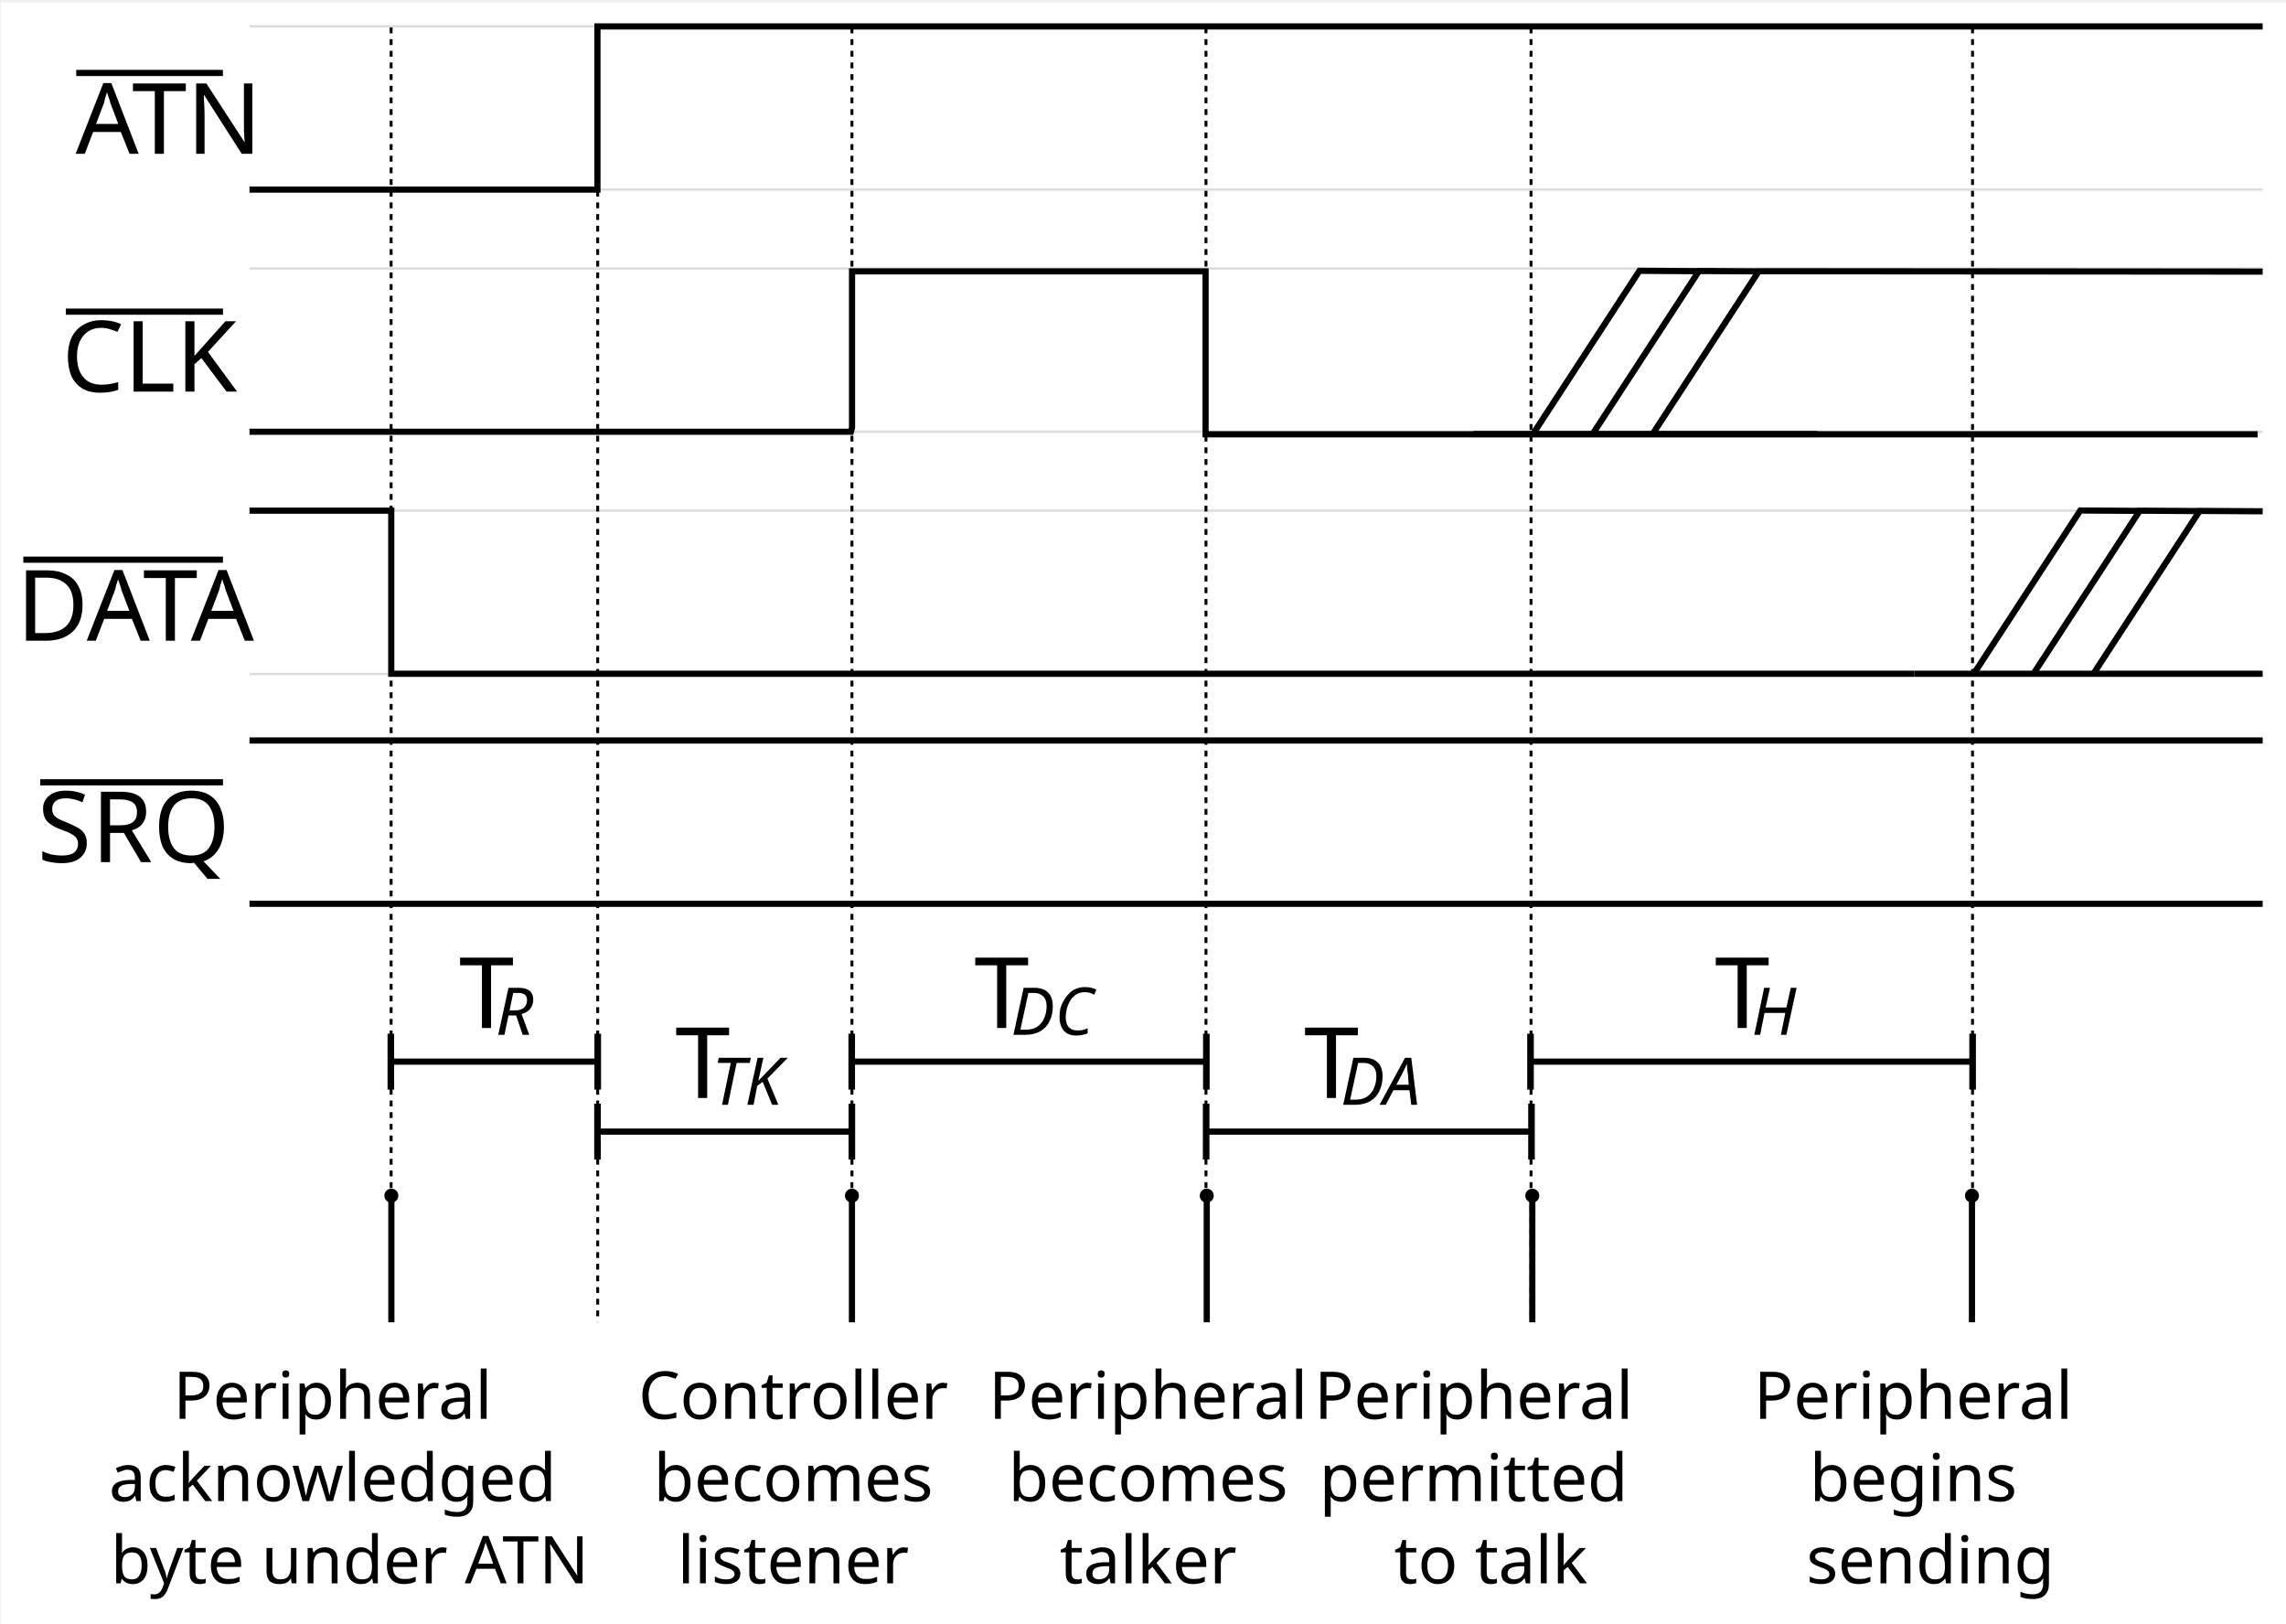
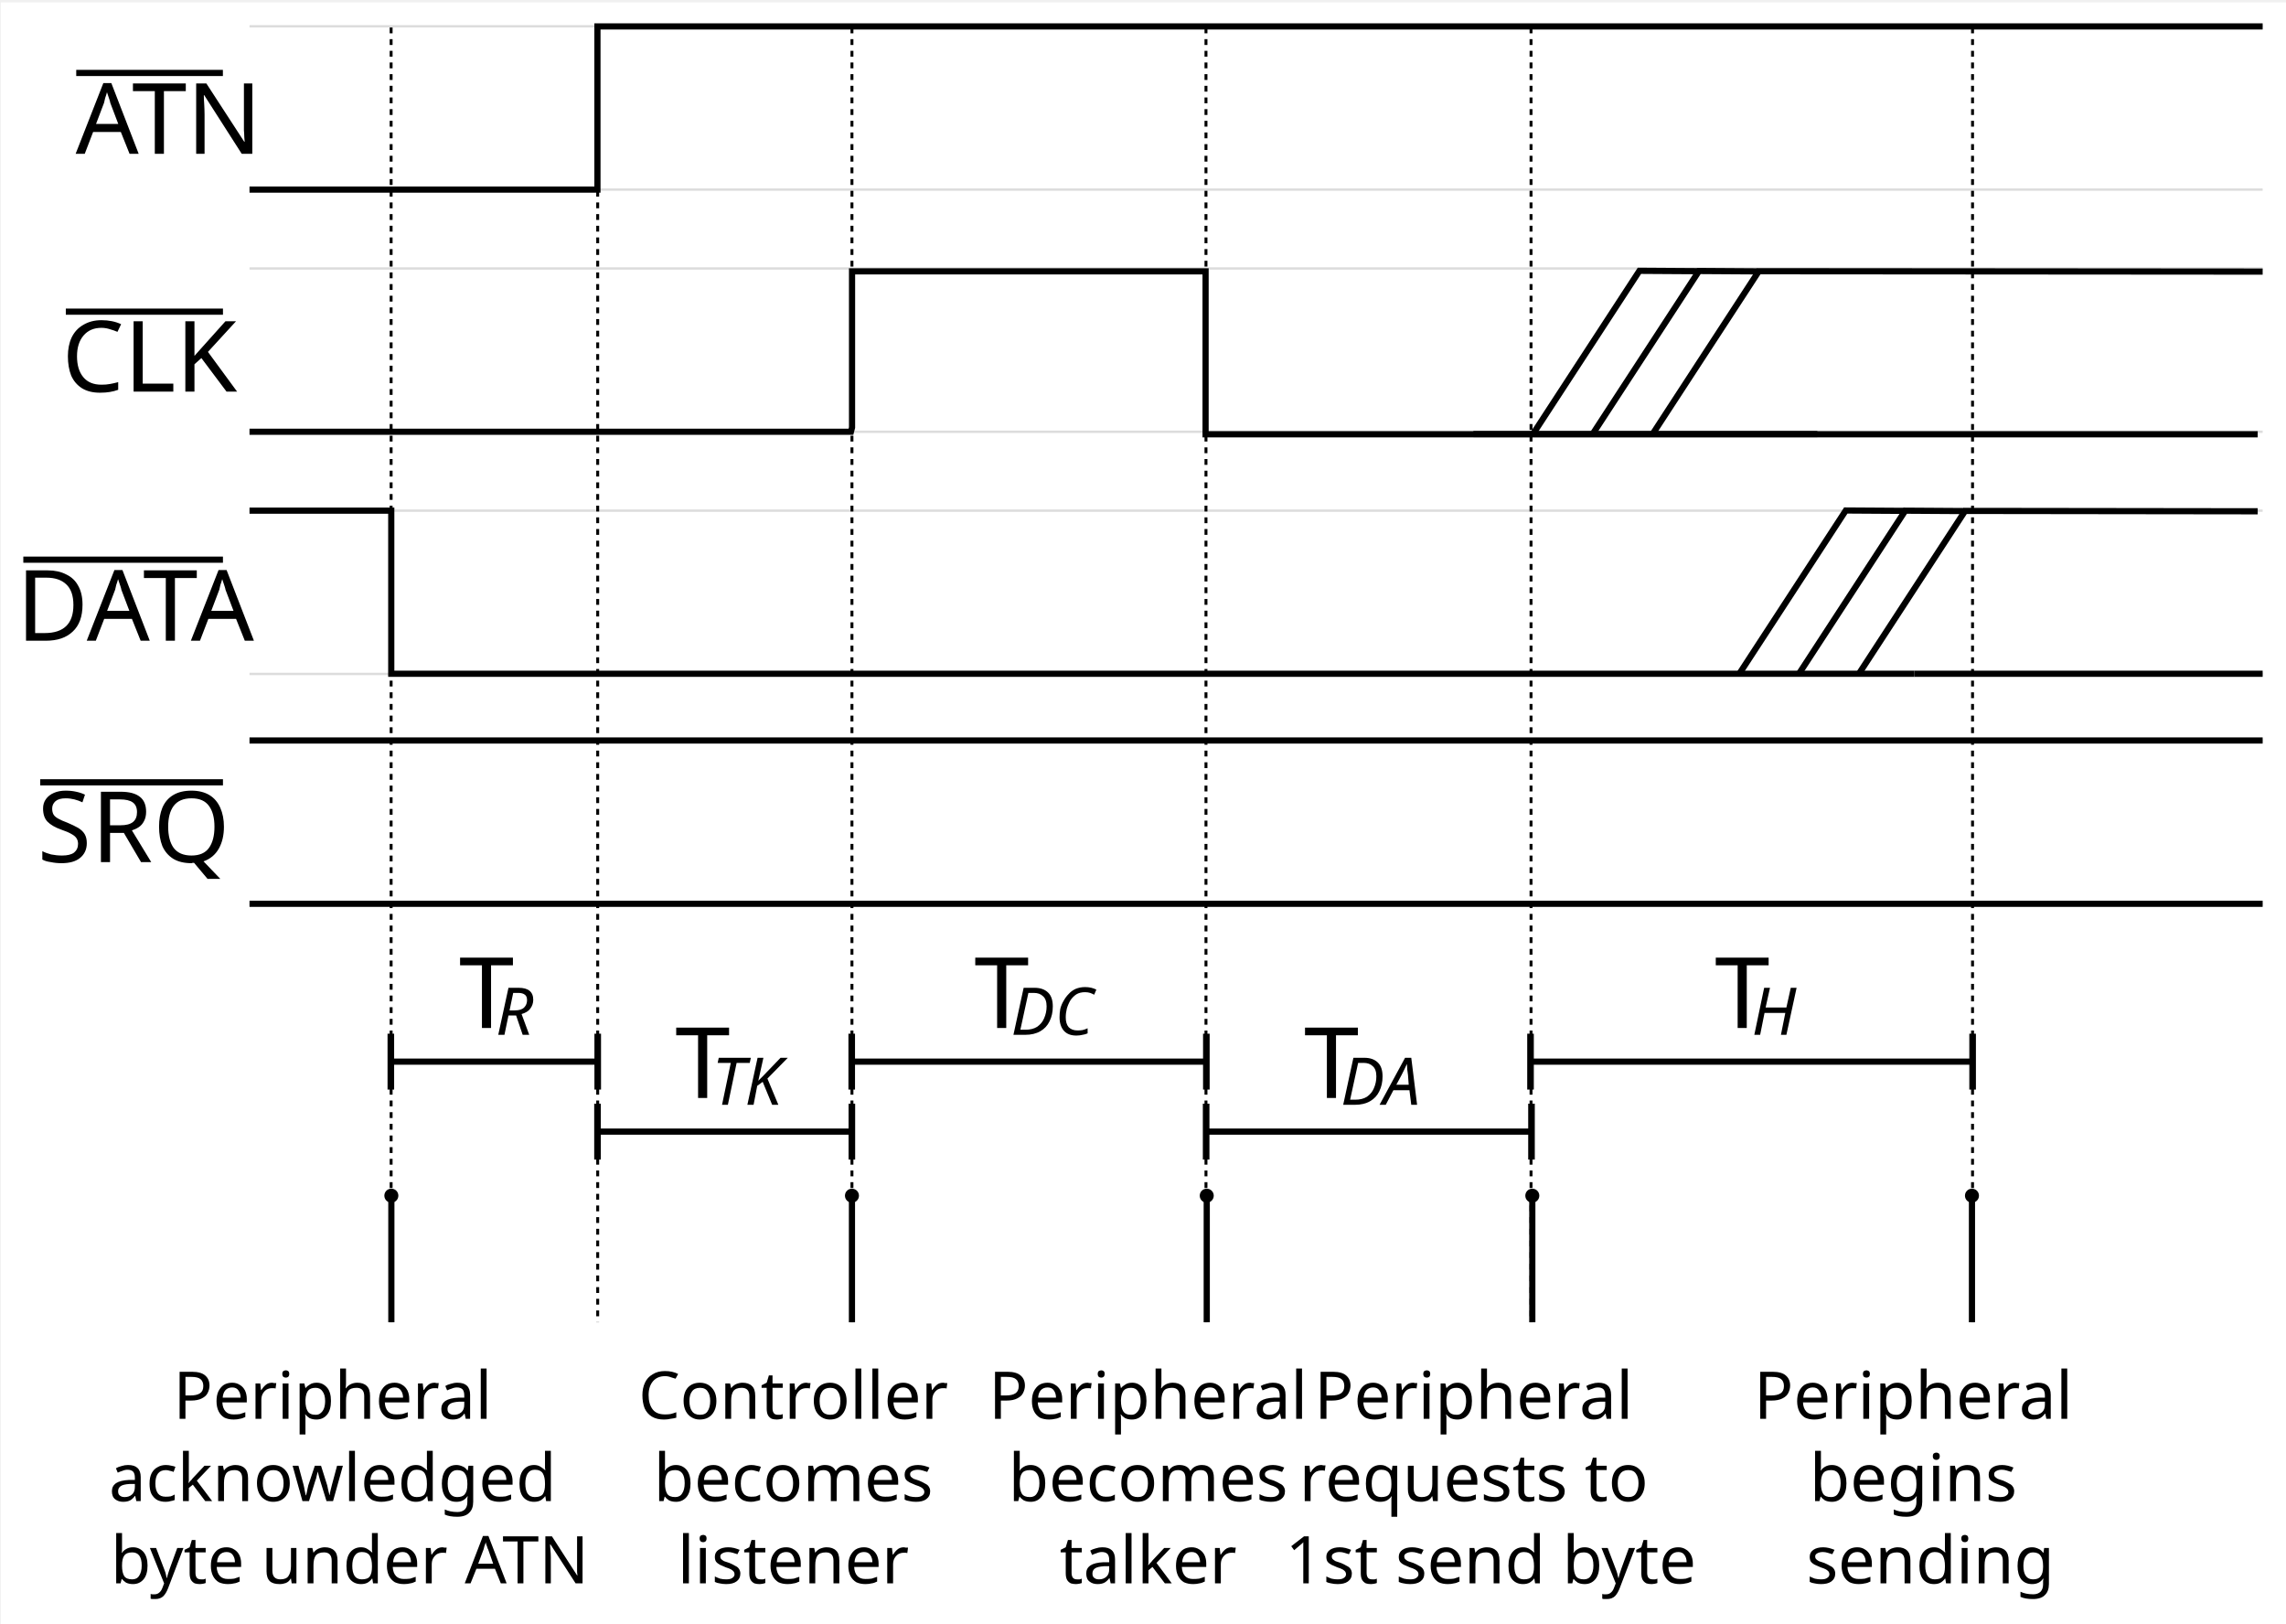
<svg xmlns="http://www.w3.org/2000/svg" width="98.001mm" height="69.585mm" viewBox="0 0 98.001 69.585" version="1.1" id="svg5">
  <defs id="defs2">
    <marker style="overflow:visible" id="DotS" refX="0" refY="0" orient="auto">
      <path transform="matrix(0.2,0,0,0.2,1.48,0.2)" style="fill:context-stroke;fill-rule:evenodd;stroke:context-stroke;stroke-width:1pt" d="m -2.5,-1 c 0,2.76 -2.24,5 -5,5 -2.76,0 -5,-2.24 -5,-5 0,-2.76 2.24,-5 5,-5 2.76,0 5,2.24 5,5 z" id="path1291" />
    </marker>
    <marker style="overflow:visible" id="Arrow2Send" refX="0" refY="0" orient="auto">
      <path transform="matrix(-0.3,0,0,-0.3,0.69,0)" d="M 8.719,4.034 -2.207,0.016 8.719,-4.002 c -1.745,2.372 -1.735,5.617 -6e-7,8.035 z" style="fill:context-stroke;fill-rule:evenodd;stroke:context-stroke;stroke-width:0.625;stroke-linejoin:round" id="path1257" />
    </marker>
    <marker style="overflow:visible" id="Arrow1Send" refX="0" refY="0" orient="auto">
      <path transform="matrix(-0.2,0,0,-0.2,-1.2,0)" style="fill:context-stroke;fill-rule:evenodd;stroke:context-stroke;stroke-width:1pt" d="M 0,0 5,-5 -12.5,0 5,5 Z" id="path1239" />
    </marker>
    <marker style="overflow:visible" id="Arrow1Sstart" refX="0" refY="0" orient="auto">
      <path transform="matrix(0.2,0,0,0.2,1.2,0)" style="fill:context-stroke;fill-rule:evenodd;stroke:context-stroke;stroke-width:1pt" d="M 0,0 5,-5 -12.5,0 5,5 Z" id="path1236" />
    </marker>
    <marker style="overflow:visible" id="marker1504" refX="0" refY="0" orient="auto">
      <path transform="matrix(0.8,0,0,0.8,10,0)" style="fill:context-stroke;fill-rule:evenodd;stroke:context-stroke;stroke-width:1pt" d="M 0,0 5,-5 -12.5,0 5,5 Z" id="path1502" />
    </marker>
    <marker style="overflow:visible" id="marker1494" refX="0" refY="0" orient="auto">
      <path transform="matrix(0.8,0,0,0.8,10,0)" style="fill:context-stroke;fill-rule:evenodd;stroke:context-stroke;stroke-width:1pt" d="M 0,0 5,-5 -12.5,0 5,5 Z" id="path1492" />
    </marker>
    <marker style="overflow:visible" id="Arrow1Lstart" refX="0" refY="0" orient="auto">
      <path transform="matrix(0.8,0,0,0.8,10,0)" style="fill:context-stroke;fill-rule:evenodd;stroke:context-stroke;stroke-width:1pt" d="M 0,0 5,-5 -12.5,0 5,5 Z" id="path1224" />
    </marker>
    <marker style="overflow:visible" id="StopL" refX="0" refY="0" orient="auto">
      <path transform="scale(0.8)" style="fill:none;fill-opacity:0.75;fill-rule:evenodd;stroke:context-stroke;stroke-width:1pt" d="M 0,5.65 V -5.65" id="path41493" />
    </marker>
    <marker style="overflow:visible" id="StopL-3" refX="0" refY="0" orient="auto">
      <path transform="scale(0.8)" style="fill:none;fill-opacity:0.75;fill-rule:evenodd;stroke:context-stroke;stroke-width:1pt" d="M 0,5.65 V -5.65" id="path41493-6" />
    </marker>
    <marker style="overflow:visible" id="marker3701" refX="0" refY="0" orient="auto">
      <path transform="scale(0.8)" style="fill:none;fill-opacity:0.75;fill-rule:evenodd;stroke:context-stroke;stroke-width:1pt" d="M 0,5.65 V -5.65" id="path3699" />
    </marker>
    <marker style="overflow:visible" id="StopL-9" refX="0" refY="0" orient="auto">
      <path transform="scale(0.8)" style="fill:none;fill-opacity:0.75;fill-rule:evenodd;stroke:context-stroke;stroke-width:1pt" d="M 0,5.65 V -5.65" id="path41493-1" />
    </marker>
    <marker style="overflow:visible" id="marker3701-2" refX="0" refY="0" orient="auto">
      <path transform="scale(0.8)" style="fill:none;fill-opacity:0.75;fill-rule:evenodd;stroke:context-stroke;stroke-width:1pt" d="M 0,5.65 V -5.65" id="path3699-7" />
    </marker>
    <marker style="overflow:visible" id="StopL-9-5" refX="0" refY="0" orient="auto">
      <path transform="scale(0.8)" style="fill:none;fill-opacity:0.75;fill-rule:evenodd;stroke:context-stroke;stroke-width:1pt" d="M 0,5.65 V -5.65" id="path41493-1-9" />
    </marker>
    <marker style="overflow:visible" id="marker12341" refX="0" refY="0" orient="auto">
      <path transform="scale(0.8)" style="fill:none;fill-opacity:0.75;fill-rule:evenodd;stroke:context-stroke;stroke-width:1pt" d="M 0,5.65 V -5.65" id="path12339" />
    </marker>
    <marker style="overflow:visible" id="StopL-9-6" refX="0" refY="0" orient="auto">
      <path transform="scale(0.8)" style="fill:none;fill-opacity:0.75;fill-rule:evenodd;stroke:context-stroke;stroke-width:1pt" d="M 0,5.65 V -5.65" id="path41493-1-1" />
    </marker>
    <marker style="overflow:visible" id="marker12645" refX="0" refY="0" orient="auto">
      <path transform="scale(0.8)" style="fill:none;fill-opacity:0.75;fill-rule:evenodd;stroke:context-stroke;stroke-width:1pt" d="M 0,5.65 V -5.65" id="path12643" />
    </marker>
    <marker style="overflow:visible" id="DotS-5" refX="0" refY="0" orient="auto">
      <path transform="matrix(0.2,0,0,0.2,1.48,0.2)" style="fill:context-stroke;fill-rule:evenodd;stroke:context-stroke;stroke-width:1pt" d="m -2.5,-1 c 0,2.76 -2.24,5 -5,5 -2.76,0 -5,-2.24 -5,-5 0,-2.76 2.24,-5 5,-5 2.76,0 5,2.24 5,5 z" id="path1291-0" />
    </marker>
    <marker style="overflow:visible" id="DotS-5-2" refX="0" refY="0" orient="auto">
      <path transform="matrix(0.2,0,0,0.2,1.48,0.2)" style="fill:context-stroke;fill-rule:evenodd;stroke:context-stroke;stroke-width:1pt" d="m -2.5,-1 c 0,2.76 -2.24,5 -5,5 -2.76,0 -5,-2.24 -5,-5 0,-2.76 2.24,-5 5,-5 2.76,0 5,2.24 5,5 z" id="path1291-0-0" />
    </marker>
    <marker style="overflow:visible" id="DotS-5-2-3" refX="0" refY="0" orient="auto">
      <path transform="matrix(0.2,0,0,0.2,1.48,0.2)" style="fill:context-stroke;fill-rule:evenodd;stroke:context-stroke;stroke-width:1pt" d="m -2.5,-1 c 0,2.76 -2.24,5 -5,5 -2.76,0 -5,-2.24 -5,-5 0,-2.76 2.24,-5 5,-5 2.76,0 5,2.24 5,5 z" id="path1291-0-0-6" />
    </marker>
    <marker style="overflow:visible" id="DotS-2" refX="0" refY="0" orient="auto">
      <path transform="matrix(0.2,0,0,0.2,1.48,0.2)" style="fill:context-stroke;fill-rule:evenodd;stroke:context-stroke;stroke-width:1pt" d="m -2.5,-1 c 0,2.76 -2.24,5 -5,5 -2.76,0 -5,-2.24 -5,-5 0,-2.76 2.24,-5 5,-5 2.76,0 5,2.24 5,5 z" id="path1291-9" />
    </marker>
  </defs>
  <g id="layer1" transform="translate(-14.30372,-23.82138)">
    <rect style="fill:#ffffff;fill-rule:evenodd;stroke:none;stroke-width:1" id="rect8922" width="98.038" height="69.528" x="14.337" y="23.923" />
    <g id="g25560" transform="translate(-17.41896,-2.006118)">
      <text xml:space="preserve" style="font-style:normal;font-variant:normal;font-weight:normal;font-stretch:normal;font-size:4.233px;line-height:125%;font-family:'Glacial Indifference';-inkscape-font-specification:'Glacial Indifference';letter-spacing:0px;word-spacing:0px;fill:#000000;fill-opacity:1;stroke:none;stroke-width:0.265px;stroke-linecap:butt;stroke-linejoin:miter;stroke-opacity:1" x="34.965" y="32.421" id="text11025">
        <tspan id="tspan11023" style="font-style:normal;font-variant:normal;font-weight:normal;font-stretch:normal;font-family:'Glacial Indifference';-inkscape-font-specification:'Glacial Indifference';stroke-width:0.265px" x="34.965" y="32.421">ATN</tspan>
      </text>
      <path style="fill:none;fill-rule:evenodd;stroke:#000000;stroke-width:0.265px;stroke-linecap:butt;stroke-linejoin:miter;stroke-opacity:1" d="m 34.991,28.955 h 6.287" id="path12990" />
    </g>
    <g id="g25555" transform="translate(-8.486649,18.85924)">
      <text xml:space="preserve" style="font-style:normal;font-variant:normal;font-weight:normal;font-stretch:normal;font-size:4.233px;line-height:125%;font-family:'Liberation Sans';-inkscape-font-specification:'Liberation Sans';letter-spacing:0px;word-spacing:0px;fill:#000000;fill-opacity:1;stroke:none;stroke-width:0.265px;stroke-linecap:butt;stroke-linejoin:miter;stroke-opacity:1" x="23.499" y="32.427" id="text5389">
        <tspan id="tspan5387" style="font-style:normal;font-variant:normal;font-weight:normal;font-stretch:normal;font-family:'Glacial Indifference';-inkscape-font-specification:'Glacial Indifference';stroke-width:0.265px" x="23.499" y="32.427">DATA</tspan>
      </text>
      <path style="fill:none;fill-rule:evenodd;stroke:#000000;stroke-width:0.265px;stroke-linecap:butt;stroke-linejoin:miter;stroke-opacity:1" d="m 23.79,28.955 h 8.558" id="path12990-3" />
    </g>
    <g id="g25550" transform="translate(2.472338,8.226954)">
      <text xml:space="preserve" style="font-style:normal;font-variant:normal;font-weight:normal;font-stretch:normal;font-size:4.233px;line-height:125%;font-family:'Liberation Sans';-inkscape-font-specification:'Liberation Sans';letter-spacing:0px;word-spacing:0px;fill:#000000;fill-opacity:1;stroke:none;stroke-width:0.265px;stroke-linecap:butt;stroke-linejoin:miter;stroke-opacity:1" x="14.476" y="32.385" id="text935">
        <tspan id="tspan933" style="font-style:normal;font-variant:normal;font-weight:normal;font-stretch:normal;font-family:'Glacial Indifference';-inkscape-font-specification:'Glacial Indifference';stroke-width:0.265px" x="14.476" y="32.385">CLK</tspan>
      </text>
      <path style="fill:none;fill-rule:evenodd;stroke:#000000;stroke-width:0.265px;stroke-linecap:butt;stroke-linejoin:miter;stroke-opacity:1" d="m 14.653,28.955 h 6.737" id="path12990-6" />
    </g>
    <g id="g25545" transform="translate(12.01711,28.40362)">
      <text xml:space="preserve" style="font-style:normal;font-variant:normal;font-weight:normal;font-stretch:normal;font-size:4.233px;line-height:125%;font-family:'Glacial Indifference';-inkscape-font-specification:'Glacial Indifference';letter-spacing:0px;word-spacing:0px;fill:#000000;fill-opacity:1;stroke:none;stroke-width:0.265px;stroke-linecap:butt;stroke-linejoin:miter;stroke-opacity:1" x="3.884" y="32.372" id="text12361">
        <tspan id="tspan12359" style="font-style:normal;font-variant:normal;font-weight:normal;font-stretch:normal;font-family:'Glacial Indifference';-inkscape-font-specification:'Glacial Indifference';stroke-width:0.265px" x="3.884" y="32.372">SRQ</tspan>
      </text>
      <path style="fill:none;fill-rule:evenodd;stroke:#000000;stroke-width:0.265px;stroke-linecap:butt;stroke-linejoin:miter;stroke-opacity:1" d="m 4.01,28.955 h 7.835" id="path12990-7" />
    </g>
    <g id="g26706" style="stroke:#dcdcdc;stroke-width:0.1;stroke-miterlimit:4;stroke-dasharray:none;stroke-opacity:1" transform="translate(0,14.81667)">
      <path style="fill:none;fill-rule:evenodd;stroke:#dcdcdc;stroke-width:0.1;stroke-linecap:butt;stroke-linejoin:miter;stroke-miterlimit:4;stroke-dasharray:none;stroke-opacity:1" d="m 25,10.132 h 86.304" id="path25595" />
      <path style="fill:none;fill-rule:evenodd;stroke:#dcdcdc;stroke-width:0.1;stroke-linecap:butt;stroke-linejoin:miter;stroke-miterlimit:4;stroke-dasharray:none;stroke-opacity:1" d="m 25,17.132 h 86.304" id="path25595-5" />
    </g>
    <g id="g26832" transform="translate(0,10.19858)" style="stroke:#dcdcdc;stroke-width:0.1;stroke-miterlimit:4;stroke-dasharray:none;stroke-opacity:1">
      <path style="fill:none;fill-rule:evenodd;stroke:#dcdcdc;stroke-width:0.1;stroke-linecap:butt;stroke-linejoin:miter;stroke-miterlimit:4;stroke-dasharray:none;stroke-opacity:1" d="m 25,25.132 h 86.304" id="path25595-3" />
      <path style="fill:none;fill-rule:evenodd;stroke:#dcdcdc;stroke-width:0.1;stroke-linecap:butt;stroke-linejoin:miter;stroke-miterlimit:4;stroke-dasharray:none;stroke-opacity:1" d="m 25,32.132 h 86.304" id="path25595-5-5" />
    </g>
    <g id="g26828" transform="translate(0,5.178269)" style="stroke:#dcdcdc;stroke-width:0.1;stroke-miterlimit:4;stroke-dasharray:none;stroke-opacity:1">
      <path style="fill:none;fill-rule:evenodd;stroke:#dcdcdc;stroke-width:0.1;stroke-linecap:butt;stroke-linejoin:miter;stroke-miterlimit:4;stroke-dasharray:none;stroke-opacity:1" d="m 25,40.535 h 86.304" id="path25595-3-6" />
      <path style="fill:none;fill-rule:evenodd;stroke:#dcdcdc;stroke-width:0.1;stroke-linecap:butt;stroke-linejoin:miter;stroke-miterlimit:4;stroke-dasharray:none;stroke-opacity:1" d="m 25,47.535 h 86.304" id="path25595-5-5-2" />
    </g>
    <g id="g26824" style="stroke:#dcdcdc;stroke-width:0.1;stroke-miterlimit:4;stroke-dasharray:none;stroke-opacity:1">
      <path style="fill:none;fill-rule:evenodd;stroke:#dcdcdc;stroke-width:0.1;stroke-linecap:butt;stroke-linejoin:miter;stroke-miterlimit:4;stroke-dasharray:none;stroke-opacity:1" d="m 25,55.566 h 86.304 v 0" id="path25595-3-6-9" />
      <path style="fill:none;fill-rule:evenodd;stroke:#dcdcdc;stroke-width:0.1;stroke-linecap:butt;stroke-linejoin:miter;stroke-miterlimit:4;stroke-dasharray:none;stroke-opacity:1" d="m 25,62.566 h 86.304" id="path25595-5-5-2-1" />
    </g>
    <path style="fill:none;fill-rule:evenodd;stroke:#000000;stroke-width:0.265px;stroke-linecap:butt;stroke-linejoin:miter;stroke-opacity:1" d="M 25,31.949 H 39.916 V 24.954 H 111.304" id="path26915" />
    <path style="fill:none;fill-rule:evenodd;stroke:#000000;stroke-width:0.265px;stroke-linecap:butt;stroke-linejoin:miter;stroke-opacity:1" d="m 25,45.713 h 6.077 v 6.992 h 65.29" id="path27030" />
    <path style="fill:none;fill-rule:evenodd;stroke:#000000;stroke-width:0.265px;stroke-linecap:butt;stroke-linejoin:miter;stroke-opacity:1" d="m 25,42.331 h 25.783 l 0.048,-0.181 V 35.455 H 65.987 v 6.984 h 45.104" id="path27032" />
    <path style="fill:none;fill-rule:evenodd;stroke:#000000;stroke-width:0.125;stroke-linecap:butt;stroke-linejoin:miter;stroke-miterlimit:4;stroke-dasharray:0.25, 0.25;stroke-dashoffset:0;stroke-opacity:1" d="M 39.927,25 V 80.507" id="path27280" />
    <path style="fill:none;fill-rule:evenodd;stroke:#000000;stroke-width:0.125;stroke-linecap:butt;stroke-linejoin:miter;stroke-miterlimit:4;stroke-dasharray:0.25, 0.25;stroke-dashoffset:0;stroke-opacity:1" d="M 31.071,25 V 80.507" id="path27280-2" />
    <path style="fill:none;fill-rule:evenodd;stroke:#000000;stroke-width:0.125;stroke-linecap:butt;stroke-linejoin:miter;stroke-miterlimit:4;stroke-dasharray:0.25, 0.25;stroke-dashoffset:0;stroke-opacity:1" d="M 50.827,25 V 80.507" id="path27280-7" />
    <path style="fill:none;fill-rule:evenodd;stroke:#000000;stroke-width:0.125;stroke-linecap:butt;stroke-linejoin:miter;stroke-miterlimit:4;stroke-dasharray:0.25, 0.25;stroke-dashoffset:0;stroke-opacity:1" d="M 66.004,25 V 80.507" id="path27280-0" />
    <path style="fill:none;fill-rule:evenodd;stroke:#000000;stroke-width:0.125;stroke-linecap:butt;stroke-linejoin:miter;stroke-miterlimit:4;stroke-dasharray:0.25, 0.25;stroke-dashoffset:0;stroke-opacity:1" d="M 79.939,25 V 80.507" id="path27280-0-1" />
    <path style="fill:none;fill-rule:evenodd;stroke:#000000;stroke-width:0.125;stroke-linecap:butt;stroke-linejoin:miter;stroke-miterlimit:4;stroke-dasharray:0.25, 0.25;stroke-dashoffset:0;stroke-opacity:1" d="M 98.867,25 V 80.507" id="path27280-0-1-7" />
    <text xml:space="preserve" style="font-style:normal;font-variant:normal;font-weight:normal;font-stretch:normal;font-size:4.233px;line-height:125%;font-family:'Glacial Indifference';-inkscape-font-specification:'Glacial Indifference';letter-spacing:0px;word-spacing:0px;fill:#000000;fill-opacity:1;stroke:none;stroke-width:0.265px;stroke-linecap:butt;stroke-linejoin:miter;stroke-opacity:1" x="33.979" y="67.887" id="text29006">
      <tspan id="tspan29004" style="font-style:normal;font-variant:normal;font-weight:normal;font-stretch:normal;font-family:'Glacial Indifference';-inkscape-font-specification:'Glacial Indifference';stroke-width:0.265px" x="33.979" y="67.887">T</tspan>
    </text>
    <text xml:space="preserve" style="font-style:italic;font-variant:normal;font-weight:normal;font-stretch:normal;font-size:2.822px;line-height:125%;font-family:'Glacial Indifference';-inkscape-font-specification:'Glacial Indifference Italic';letter-spacing:0px;word-spacing:0px;fill:#000000;fill-opacity:1;stroke:none;stroke-width:0.265px;stroke-linecap:butt;stroke-linejoin:miter;stroke-opacity:1" x="35.553" y="68.186" id="text36100">
      <tspan id="tspan36098" style="font-style:italic;font-variant:normal;font-weight:normal;font-stretch:normal;font-size:2.822px;font-family:'Glacial Indifference';-inkscape-font-specification:'Glacial Indifference Italic';stroke-width:0.265px" x="35.553" y="68.186">R</tspan>
    </text>
    <path style="fill:none;fill-rule:evenodd;stroke:#000000;stroke-width:0.265px;stroke-linecap:butt;stroke-linejoin:miter;stroke-opacity:1;marker-start:url(#StopL);marker-end:url(#StopL)" d="m 31.059,69.333 h 8.869" id="path41265" />
    <text xml:space="preserve" style="font-style:normal;font-variant:normal;font-weight:normal;font-stretch:normal;font-size:4.233px;line-height:125%;font-family:'Glacial Indifference';-inkscape-font-specification:'Glacial Indifference';letter-spacing:0px;word-spacing:0px;fill:#000000;fill-opacity:1;stroke:none;stroke-width:0.265px;stroke-linecap:butt;stroke-linejoin:miter;stroke-opacity:1" x="43.246" y="70.887" id="text29006-5">
      <tspan id="tspan29004-3" style="font-style:normal;font-variant:normal;font-weight:normal;font-stretch:normal;font-family:'Glacial Indifference';-inkscape-font-specification:'Glacial Indifference';stroke-width:0.265px" x="43.246" y="70.887">T</tspan>
    </text>
    <text xml:space="preserve" style="font-style:normal;font-variant:normal;font-weight:normal;font-stretch:normal;font-size:2.822px;line-height:125%;font-family:'Liberation Sans';-inkscape-font-specification:'Liberation Sans';letter-spacing:0px;word-spacing:0px;fill:#000000;fill-opacity:1;stroke:none;stroke-width:0.265px;stroke-linecap:butt;stroke-linejoin:miter;stroke-opacity:1" x="44.82" y="71.186" id="text36100-5">
      <tspan id="tspan36098-6" style="font-style:italic;font-variant:normal;font-weight:normal;font-stretch:normal;font-size:2.822px;font-family:'Glacial Indifference';-inkscape-font-specification:'Glacial Indifference';stroke-width:0.265px" x="44.82" y="71.186">TK</tspan>
    </text>
    <path style="fill:none;fill-rule:evenodd;stroke:#000000;stroke-width:0.265px;stroke-linecap:butt;stroke-linejoin:miter;stroke-opacity:1;marker-start:url(#StopL-3);marker-end:url(#StopL-3)" d="M 39.919,72.333 H 50.823" id="path41265-2" />
    <text xml:space="preserve" style="font-style:normal;font-variant:normal;font-weight:normal;font-stretch:normal;font-size:4.233px;line-height:125%;font-family:'Glacial Indifference';-inkscape-font-specification:'Glacial Indifference';letter-spacing:0px;word-spacing:0px;fill:#000000;fill-opacity:1;stroke:none;stroke-width:0.265px;stroke-linecap:butt;stroke-linejoin:miter;stroke-opacity:1" x="56.068" y="67.887" id="text29006-9">
      <tspan id="tspan29004-36" style="font-style:normal;font-variant:normal;font-weight:normal;font-stretch:normal;font-family:'Glacial Indifference';-inkscape-font-specification:'Glacial Indifference';stroke-width:0.265px" x="56.068" y="67.887">T</tspan>
    </text>
    <text xml:space="preserve" style="font-style:normal;font-variant:normal;font-weight:normal;font-stretch:normal;font-size:2.822px;line-height:125%;font-family:'Liberation Sans';-inkscape-font-specification:'Liberation Sans';letter-spacing:0px;word-spacing:0px;fill:#000000;fill-opacity:1;stroke:none;stroke-width:0.265px;stroke-linecap:butt;stroke-linejoin:miter;stroke-opacity:1" x="57.642" y="68.186" id="text36100-0">
      <tspan id="tspan36098-62" style="font-style:italic;font-variant:normal;font-weight:normal;font-stretch:normal;font-size:2.822px;font-family:'Glacial Indifference';-inkscape-font-specification:'Glacial Indifference';stroke-width:0.265px" x="57.642" y="68.186">DC</tspan>
    </text>
    <path style="fill:none;fill-rule:evenodd;stroke:#000000;stroke-width:0.265px;stroke-linecap:butt;stroke-linejoin:miter;stroke-opacity:1;marker-start:url(#StopL-9);marker-end:url(#StopL-9)" d="M 50.817,69.333 H 66.02" id="path41265-6" />
    <text xml:space="preserve" style="font-style:normal;font-variant:normal;font-weight:normal;font-stretch:normal;font-size:4.233px;line-height:125%;font-family:'Glacial Indifference';-inkscape-font-specification:'Glacial Indifference';letter-spacing:0px;word-spacing:0px;fill:#000000;fill-opacity:1;stroke:none;stroke-width:0.265px;stroke-linecap:butt;stroke-linejoin:miter;stroke-opacity:1" x="70.203" y="70.887" id="text29006-9-2">
      <tspan id="tspan29004-36-8" style="font-style:normal;font-variant:normal;font-weight:normal;font-stretch:normal;font-family:'Glacial Indifference';-inkscape-font-specification:'Glacial Indifference';stroke-width:0.265px" x="70.203" y="70.887">T</tspan>
    </text>
    <text xml:space="preserve" style="font-style:normal;font-variant:normal;font-weight:normal;font-stretch:normal;font-size:2.822px;line-height:125%;font-family:'Liberation Sans';-inkscape-font-specification:'Liberation Sans';letter-spacing:0px;word-spacing:0px;fill:#000000;fill-opacity:1;stroke:none;stroke-width:0.265px;stroke-linecap:butt;stroke-linejoin:miter;stroke-opacity:1" x="71.777" y="71.186" id="text36100-0-9">
      <tspan id="tspan36098-62-7" style="font-style:italic;font-variant:normal;font-weight:normal;font-stretch:normal;font-size:2.822px;font-family:'Glacial Indifference';-inkscape-font-specification:'Glacial Indifference';stroke-width:0.265px" x="71.777" y="71.186">DA</tspan>
    </text>
    <path style="fill:none;fill-rule:evenodd;stroke:#000000;stroke-width:0.265px;stroke-linecap:butt;stroke-linejoin:miter;stroke-opacity:1;marker-start:url(#StopL-9-5);marker-end:url(#StopL-9-5)" d="m 66.011,72.333 h 13.948" id="path41265-6-3" />
-     <path style="fill:none;fill-rule:evenodd;stroke:#000000;stroke-width:0.265px;stroke-linecap:butt;stroke-linejoin:miter;stroke-opacity:1" d="m 98.913,52.719 4.573,-7.013 2.504,0.016" id="path11448" />
-     <path style="fill:none;fill-rule:evenodd;stroke:#000000;stroke-width:0.265px;stroke-linecap:butt;stroke-linejoin:miter;stroke-opacity:1" d="m 101.464,52.727 4.573,-7.013 2.504,0.016" id="path11448-7" />
-     <path style="fill:none;fill-rule:evenodd;stroke:#000000;stroke-width:0.265px;stroke-linecap:butt;stroke-linejoin:miter;stroke-opacity:1" d="m 104.029,52.737 4.573,-7.013 2.702,0.016" id="path11448-9" />
+     <path style="fill:none;fill-rule:evenodd;stroke:#000000;stroke-width:0.265px;stroke-linecap:butt;stroke-linejoin:miter;stroke-opacity:1" d="m 88.859,52.719 4.573,-7.013 2.504,0.016" id="path11448" />
+     <path style="fill:none;fill-rule:evenodd;stroke:#000000;stroke-width:0.265px;stroke-linecap:butt;stroke-linejoin:miter;stroke-opacity:1" d="m 91.41,52.727 4.573,-7.013 2.504,0.016" id="path11448-7" />
+     <path style="fill:none;fill-rule:evenodd;stroke:#000000;stroke-width:0.265px;stroke-linecap:butt;stroke-linejoin:miter;stroke-opacity:1" d="m 93.974,52.737 4.573,-7.013 12.544,0.016" id="path11448-9" />
    <path style="fill:none;fill-rule:evenodd;stroke:#000000;stroke-width:0.265px;stroke-linecap:butt;stroke-linejoin:miter;stroke-opacity:1" d="M 96.367,52.705 H 111.304" id="path11660" />
    <path style="fill:none;fill-rule:evenodd;stroke:#000000;stroke-width:0.265px;stroke-linecap:butt;stroke-linejoin:miter;stroke-opacity:1" d="m 80.013,42.444 4.573,-7.013 2.504,0.016" id="path11448-2" />
    <path style="fill:none;fill-rule:evenodd;stroke:#000000;stroke-width:0.265px;stroke-linecap:butt;stroke-linejoin:miter;stroke-opacity:1" d="m 82.565,42.452 4.573,-7.013 2.504,0.016" id="path11448-7-0" />
    <path style="fill:none;fill-rule:evenodd;stroke:#000000;stroke-width:0.265px;stroke-linecap:butt;stroke-linejoin:miter;stroke-opacity:1" d="m 85.129,42.462 4.573,-7.013 21.602,0.016" id="path11448-9-2" />
    <path style="fill:none;fill-rule:evenodd;stroke:#000000;stroke-width:0.265px;stroke-linecap:butt;stroke-linejoin:miter;stroke-opacity:1" d="M 77.467,42.43 H 92.213" id="path11660-3" />
    <text xml:space="preserve" style="font-style:normal;font-variant:normal;font-weight:normal;font-stretch:normal;font-size:4.233px;line-height:125%;font-family:'Glacial Indifference';-inkscape-font-specification:'Glacial Indifference';letter-spacing:0px;word-spacing:0px;fill:#000000;fill-opacity:1;stroke:none;stroke-width:0.265px;stroke-linecap:butt;stroke-linejoin:miter;stroke-opacity:1" x="87.813" y="67.887" id="text29006-9-3">
      <tspan id="tspan29004-36-1" style="font-style:normal;font-variant:normal;font-weight:normal;font-stretch:normal;font-family:'Glacial Indifference';-inkscape-font-specification:'Glacial Indifference';stroke-width:0.265px" x="87.813" y="67.887">T</tspan>
    </text>
    <text xml:space="preserve" style="font-style:normal;font-variant:normal;font-weight:normal;font-stretch:normal;font-size:2.822px;line-height:125%;font-family:'Liberation Sans';-inkscape-font-specification:'Liberation Sans';letter-spacing:0px;word-spacing:0px;fill:#000000;fill-opacity:1;stroke:none;stroke-width:0.265px;stroke-linecap:butt;stroke-linejoin:miter;stroke-opacity:1" x="89.387" y="68.186" id="text36100-0-94">
      <tspan id="tspan36098-62-78" style="font-style:italic;font-variant:normal;font-weight:normal;font-stretch:normal;font-size:2.822px;font-family:'Glacial Indifference';-inkscape-font-specification:'Glacial Indifference';stroke-width:0.265px" x="89.387" y="68.186">H</tspan>
    </text>
    <path style="fill:none;fill-rule:evenodd;stroke:#000000;stroke-width:0.265px;stroke-linecap:butt;stroke-linejoin:miter;stroke-opacity:1;marker-start:url(#StopL-9-6);marker-end:url(#StopL-9-6)" d="M 79.917,69.333 H 98.87" id="path41265-6-4" />
    <path style="fill:none;fill-rule:evenodd;stroke:#000000;stroke-width:0.265px;stroke-linecap:butt;stroke-linejoin:miter;stroke-opacity:1;marker-end:url(#DotS)" d="M 50.827,80.507 V 75.074" id="path15340" />
    <text xml:space="preserve" style="font-style:normal;font-variant:normal;font-weight:normal;font-stretch:normal;font-size:2.822px;line-height:125%;font-family:'Glacial Indifference';-inkscape-font-specification:'Glacial Indifference';text-align:center;letter-spacing:0px;word-spacing:0px;text-anchor:middle;fill:#000000;fill-opacity:1;stroke:none;stroke-width:0.265px;stroke-linecap:butt;stroke-linejoin:miter;stroke-opacity:1" x="50.879" y="84.646" id="text16291">
      <tspan id="tspan16289" style="font-style:normal;font-variant:normal;font-weight:normal;font-stretch:normal;font-size:2.822px;font-family:'Glacial Indifference';-inkscape-font-specification:'Glacial Indifference';text-align:center;text-anchor:middle;stroke-width:0.265px" x="50.879" y="84.646">Controller</tspan>
      <tspan style="font-style:normal;font-variant:normal;font-weight:normal;font-stretch:normal;font-size:2.822px;font-family:'Glacial Indifference';-inkscape-font-specification:'Glacial Indifference';text-align:center;text-anchor:middle;stroke-width:0.265px" x="50.879" y="88.174" id="tspan17657">becomes</tspan>
      <tspan style="font-style:normal;font-variant:normal;font-weight:normal;font-stretch:normal;font-size:2.822px;font-family:'Glacial Indifference';-inkscape-font-specification:'Glacial Indifference';text-align:center;text-anchor:middle;stroke-width:0.265px" x="50.879" y="91.701" id="tspan17659">listener</tspan>
      <tspan style="font-style:normal;font-variant:normal;font-weight:normal;font-stretch:normal;font-size:2.822px;font-family:'Glacial Indifference';-inkscape-font-specification:'Glacial Indifference';text-align:center;text-anchor:middle;stroke-width:0.265px" x="50.879" y="95.229" id="tspan17097" />
    </text>
    <path style="fill:none;fill-rule:evenodd;stroke:#000000;stroke-width:0.265px;stroke-linecap:butt;stroke-linejoin:miter;stroke-opacity:1;marker-end:url(#DotS-2)" d="m 31.081,80.506 v -5.433" id="path15340-1" />
    <text xml:space="preserve" style="font-style:normal;font-variant:normal;font-weight:normal;font-stretch:normal;font-size:2.822px;line-height:125%;font-family:'Glacial Indifference';-inkscape-font-specification:'Glacial Indifference';text-align:center;letter-spacing:0px;word-spacing:0px;text-anchor:middle;fill:#000000;fill-opacity:1;stroke:none;stroke-width:0.265px;stroke-linecap:butt;stroke-linejoin:miter;stroke-opacity:1" x="31.133" y="84.645" id="text16291-2">
      <tspan style="font-style:normal;font-variant:normal;font-weight:normal;font-stretch:normal;font-size:2.822px;font-family:'Glacial Indifference';-inkscape-font-specification:'Glacial Indifference';text-align:center;text-anchor:middle;stroke-width:0.265px" x="31.133" y="84.645" id="tspan17097-6">Peripheral</tspan>
      <tspan style="font-style:normal;font-variant:normal;font-weight:normal;font-stretch:normal;font-size:2.822px;font-family:'Glacial Indifference';-inkscape-font-specification:'Glacial Indifference';text-align:center;text-anchor:middle;stroke-width:0.265px" x="31.133" y="88.173" id="tspan6226">acknowledged</tspan>
      <tspan style="font-style:normal;font-variant:normal;font-weight:normal;font-stretch:normal;font-size:2.822px;font-family:'Glacial Indifference';-inkscape-font-specification:'Glacial Indifference';text-align:center;text-anchor:middle;stroke-width:0.265px" x="31.133" y="91.701" id="tspan6228">byte under ATN</tspan>
    </text>
    <path style="fill:none;fill-rule:evenodd;stroke:#000000;stroke-width:0.265px;stroke-linecap:butt;stroke-linejoin:miter;stroke-opacity:1;marker-end:url(#DotS-5)" d="M 66.037,80.506 V 75.074" id="path15340-3" />
    <text xml:space="preserve" style="font-style:normal;font-variant:normal;font-weight:normal;font-stretch:normal;font-size:2.822px;line-height:125%;font-family:'Glacial Indifference';-inkscape-font-specification:'Glacial Indifference';text-align:center;letter-spacing:0px;word-spacing:0px;text-anchor:middle;fill:#000000;fill-opacity:1;stroke:none;stroke-width:0.265px;stroke-linecap:butt;stroke-linejoin:miter;stroke-opacity:1" x="66.089" y="84.645" id="text16291-6">
      <tspan id="tspan16289-1" style="font-style:normal;font-variant:normal;font-weight:normal;font-stretch:normal;font-size:2.822px;font-family:'Glacial Indifference';-inkscape-font-specification:'Glacial Indifference';text-align:center;text-anchor:middle;stroke-width:0.265px" x="66.089" y="84.645">Peripheral</tspan>
      <tspan style="font-style:normal;font-variant:normal;font-weight:normal;font-stretch:normal;font-size:2.822px;font-family:'Glacial Indifference';-inkscape-font-specification:'Glacial Indifference';text-align:center;text-anchor:middle;stroke-width:0.265px" x="66.089" y="88.173" id="tspan17657-0">becomes</tspan>
      <tspan style="font-style:normal;font-variant:normal;font-weight:normal;font-stretch:normal;font-size:2.822px;font-family:'Glacial Indifference';-inkscape-font-specification:'Glacial Indifference';text-align:center;text-anchor:middle;stroke-width:0.265px" x="66.089" y="91.701" id="tspan17659-6">talker</tspan>
      <tspan style="font-style:normal;font-variant:normal;font-weight:normal;font-stretch:normal;font-size:2.822px;font-family:'Glacial Indifference';-inkscape-font-specification:'Glacial Indifference';text-align:center;text-anchor:middle;stroke-width:0.265px" x="66.089" y="95.229" id="tspan17097-3" />
    </text>
    <path style="fill:none;fill-rule:evenodd;stroke:#000000;stroke-width:0.265px;stroke-linecap:butt;stroke-linejoin:miter;stroke-opacity:1;marker-end:url(#DotS-5-2)" d="M 79.994,80.506 V 75.074" id="path15340-3-6" />
    <text xml:space="preserve" style="font-style:normal;font-variant:normal;font-weight:normal;font-stretch:normal;font-size:2.822px;line-height:125%;font-family:'Glacial Indifference';-inkscape-font-specification:'Glacial Indifference';text-align:center;letter-spacing:0px;word-spacing:0px;text-anchor:middle;fill:#000000;fill-opacity:1;stroke:none;stroke-width:0.265px;stroke-linecap:butt;stroke-linejoin:miter;stroke-opacity:1" x="80.046" y="84.645" id="text16291-6-1">
      <tspan style="font-style:normal;font-variant:normal;font-weight:normal;font-stretch:normal;font-size:2.822px;font-family:'Glacial Indifference';-inkscape-font-specification:'Glacial Indifference';text-align:center;text-anchor:middle;stroke-width:0.265px" x="80.046" y="84.645" id="tspan17097-3-7">Peripheral</tspan>
-       <tspan style="font-style:normal;font-variant:normal;font-weight:normal;font-stretch:normal;font-size:2.822px;font-family:'Glacial Indifference';-inkscape-font-specification:'Glacial Indifference';text-align:center;text-anchor:middle;stroke-width:0.265px" x="80.046" y="88.173" id="tspan27551">permitted</tspan>
-       <tspan style="font-style:normal;font-variant:normal;font-weight:normal;font-stretch:normal;font-size:2.822px;font-family:'Glacial Indifference';-inkscape-font-specification:'Glacial Indifference';text-align:center;text-anchor:middle;stroke-width:0.265px" x="80.046" y="91.701" id="tspan27553">to talk</tspan>
+       <tspan style="font-style:normal;font-variant:normal;font-weight:normal;font-stretch:normal;font-size:2.822px;font-family:'Glacial Indifference';-inkscape-font-specification:'Glacial Indifference';text-align:center;text-anchor:middle;stroke-width:0.265px" x="80.046" y="88.173" id="tspan27553">requests to</tspan>
+       <tspan style="font-style:normal;font-variant:normal;font-weight:normal;font-stretch:normal;font-size:2.822px;font-family:'Glacial Indifference';-inkscape-font-specification:'Glacial Indifference';text-align:center;text-anchor:middle;stroke-width:0.265px" x="80.046" y="91.701" id="tspan79361">1st send byte</tspan>
    </text>
    <path style="fill:none;fill-rule:evenodd;stroke:#000000;stroke-width:0.265px;stroke-linecap:butt;stroke-linejoin:miter;stroke-opacity:1;marker-end:url(#DotS-5-2-3)" d="M 98.842,80.506 V 75.074" id="path15340-3-6-7" />
    <text xml:space="preserve" style="font-style:normal;font-variant:normal;font-weight:normal;font-stretch:normal;font-size:2.822px;line-height:125%;font-family:'Glacial Indifference';-inkscape-font-specification:'Glacial Indifference';text-align:center;letter-spacing:0px;word-spacing:0px;text-anchor:middle;fill:#000000;fill-opacity:1;stroke:none;stroke-width:0.265px;stroke-linecap:butt;stroke-linejoin:miter;stroke-opacity:1" x="98.894" y="84.645" id="text16291-6-1-5">
      <tspan style="font-style:normal;font-variant:normal;font-weight:normal;font-stretch:normal;font-size:2.822px;font-family:'Glacial Indifference';-inkscape-font-specification:'Glacial Indifference';text-align:center;text-anchor:middle;stroke-width:0.265px" x="98.894" y="84.645" id="tspan17097-3-7-3">Peripheral</tspan>
      <tspan style="font-style:normal;font-variant:normal;font-weight:normal;font-stretch:normal;font-size:2.822px;font-family:'Glacial Indifference';-inkscape-font-specification:'Glacial Indifference';text-align:center;text-anchor:middle;stroke-width:0.265px" x="98.894" y="88.173" id="tspan27553-6">begins</tspan>
      <tspan style="font-style:normal;font-variant:normal;font-weight:normal;font-stretch:normal;font-size:2.822px;font-family:'Glacial Indifference';-inkscape-font-specification:'Glacial Indifference';text-align:center;text-anchor:middle;stroke-width:0.265px" x="98.894" y="91.701" id="tspan222">sending</tspan>
    </text>
    <text xml:space="preserve" style="font-size:4.233px;line-height:125%;font-family:'Glacial Indifference';-inkscape-font-specification:'Glacial Indifference';letter-spacing:0px;word-spacing:0px;fill:none;stroke:#000000;stroke-width:0.265px;stroke-linecap:butt;stroke-linejoin:miter;stroke-opacity:1" x="21.796" y="77.649" id="text85545">
      <tspan id="tspan85543" style="stroke-width:0.265px" x="21.796" y="77.649" />
    </text>
    <text xml:space="preserve" style="font-size:2.822px;line-height:125%;font-family:'Glacial Indifference';-inkscape-font-specification:'Glacial Indifference';letter-spacing:0px;word-spacing:0px;fill:none;stroke:#000000;stroke-width:0.265px;stroke-linecap:butt;stroke-linejoin:miter;stroke-opacity:1" x="19.571" y="83.62" id="text95922">
      <tspan id="tspan95920" style="stroke-width:0.265px" x="19.571" y="83.62" />
    </text>
    <text xml:space="preserve" style="font-size:7.056px;line-height:125%;font-family:'Glacial Indifference';-inkscape-font-specification:'Glacial Indifference';letter-spacing:0px;word-spacing:0px;fill:none;stroke:#000000;stroke-width:0.265px;stroke-linecap:butt;stroke-linejoin:miter;stroke-opacity:1" x="118.217" y="60.52" id="text102738">
      <tspan id="tspan102736" style="stroke-width:0.265px" x="118.217" y="60.52" />
    </text>
    <path style="fill:none;fill-rule:evenodd;stroke:#000000;stroke-width:0.265px;stroke-linecap:butt;stroke-linejoin:miter;stroke-opacity:1" d="m 25,55.566 h 86.304" id="path124889" />
    <path style="fill:none;fill-rule:evenodd;stroke:#000000;stroke-width:0.265px;stroke-linecap:butt;stroke-linejoin:miter;stroke-opacity:1" d="m 25,62.566 h 86.304" id="path124891" />
  </g>
</svg>
